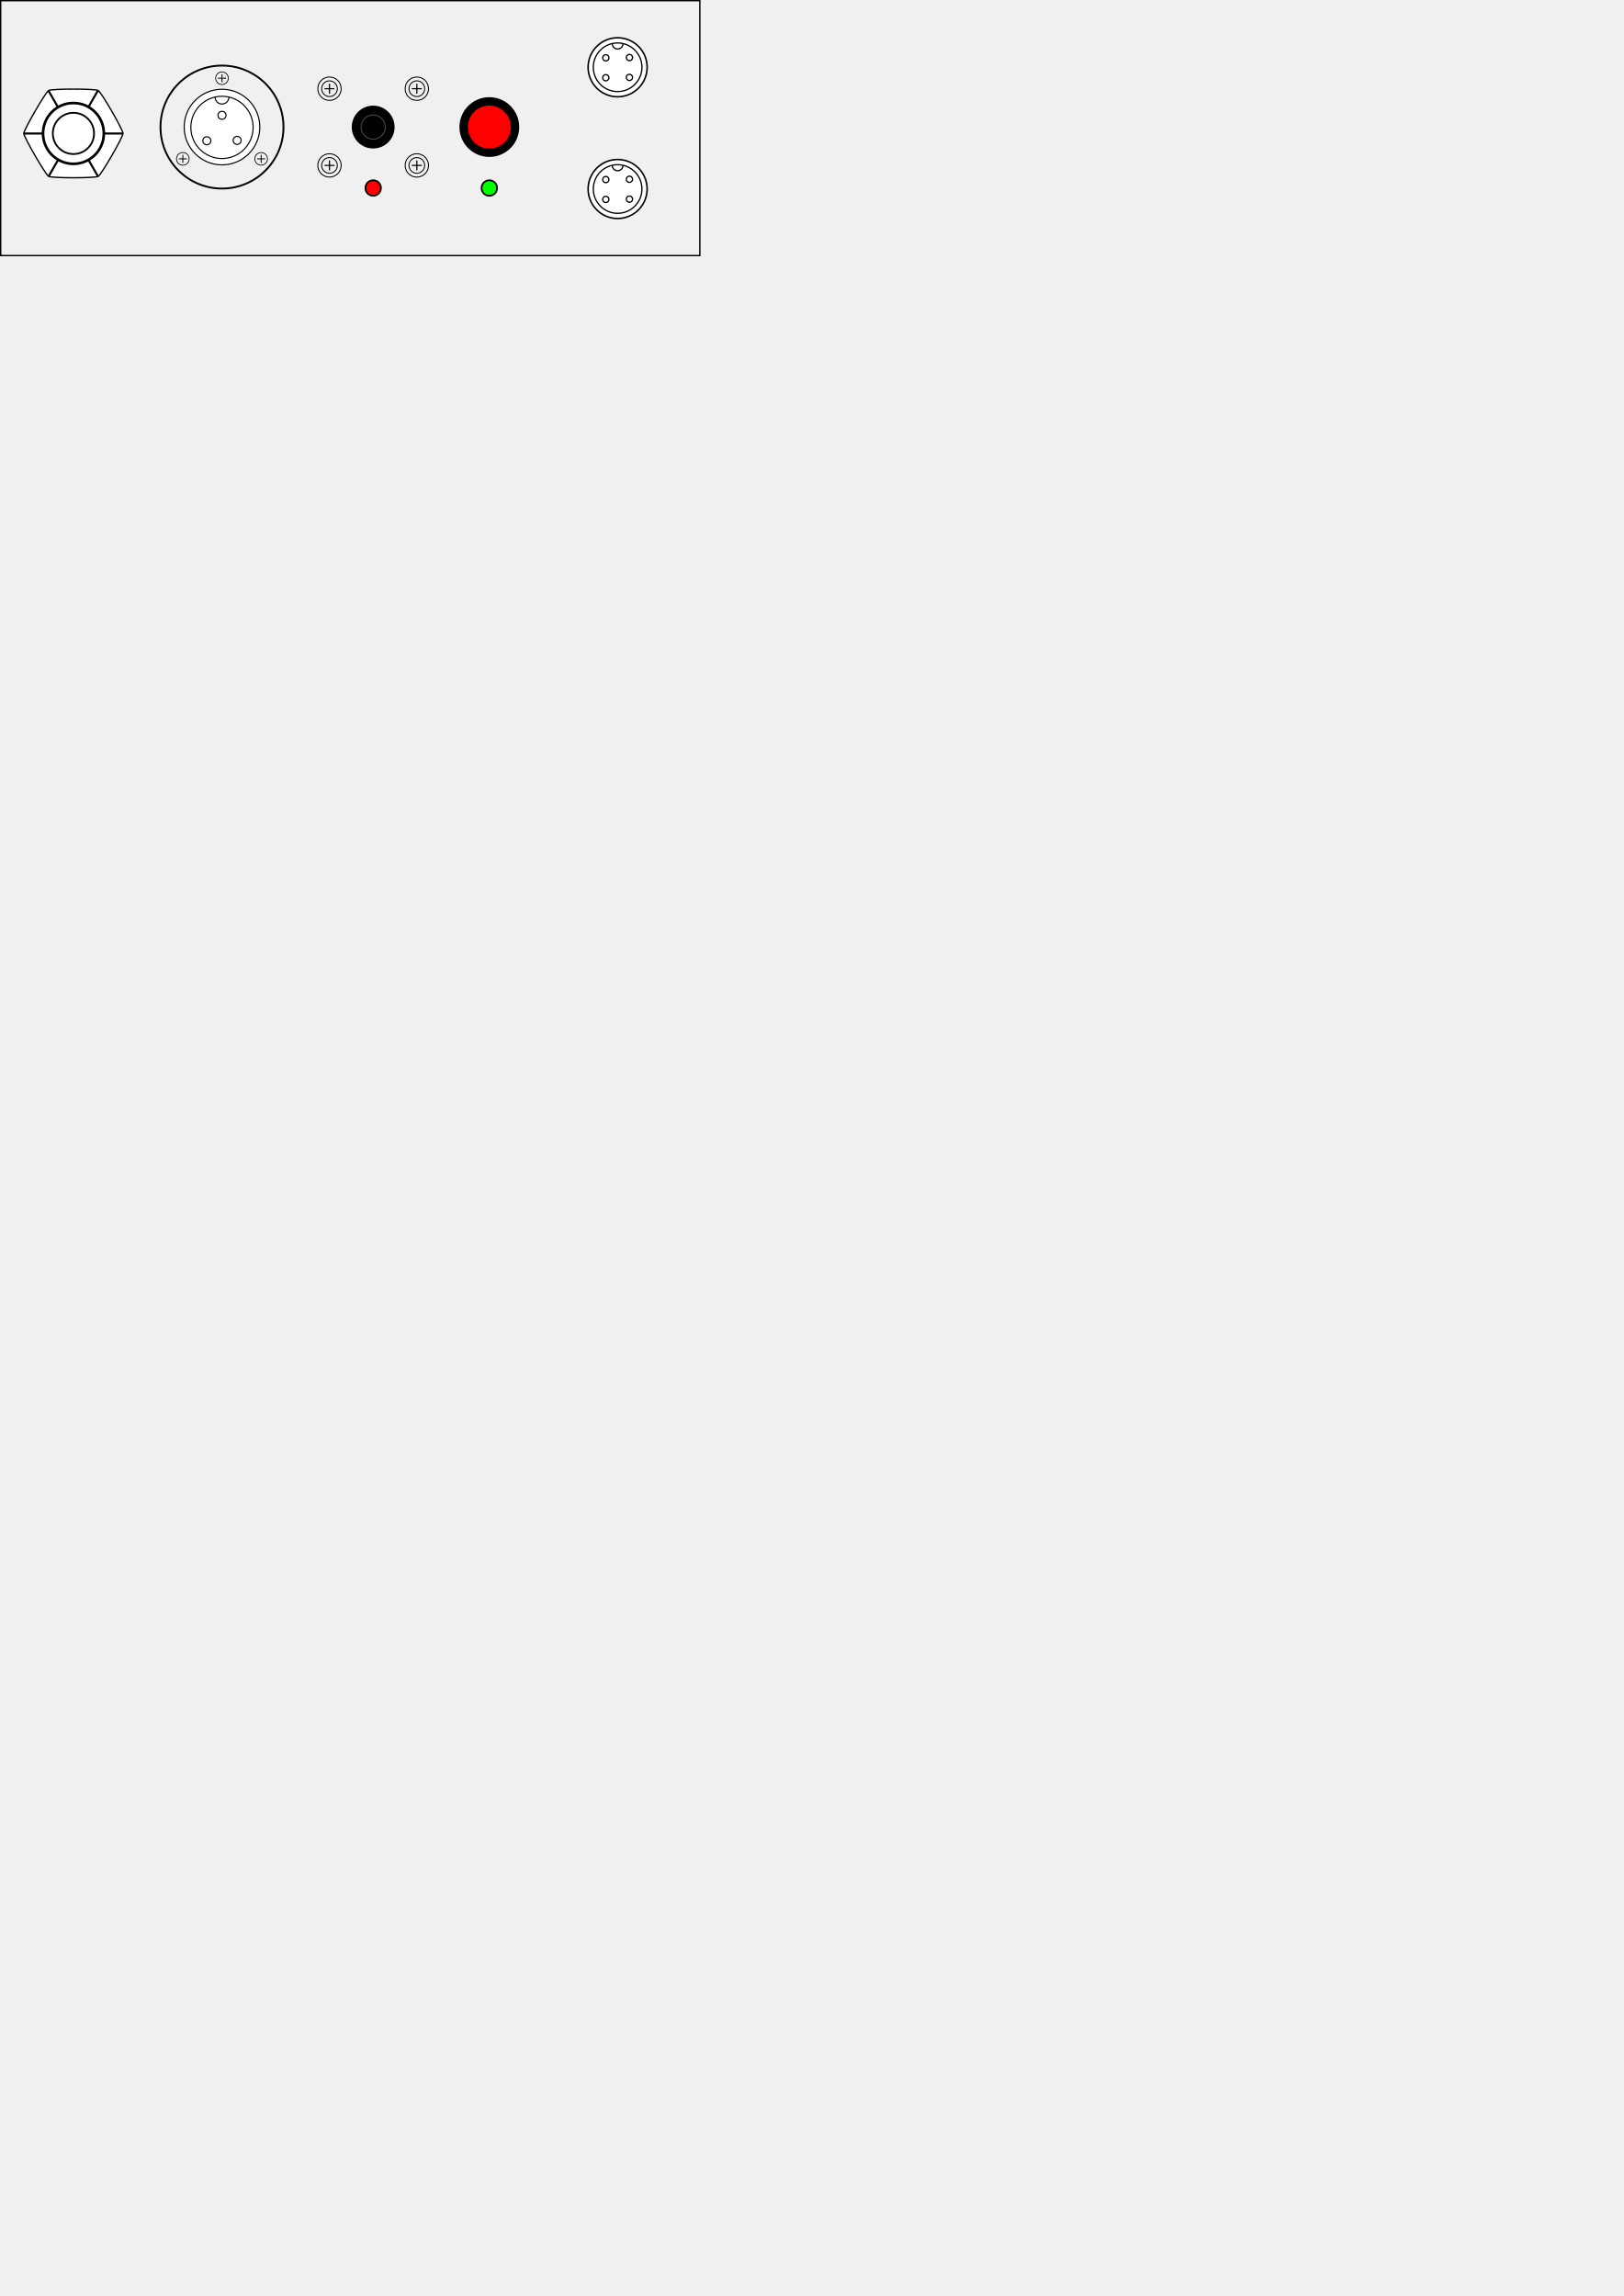
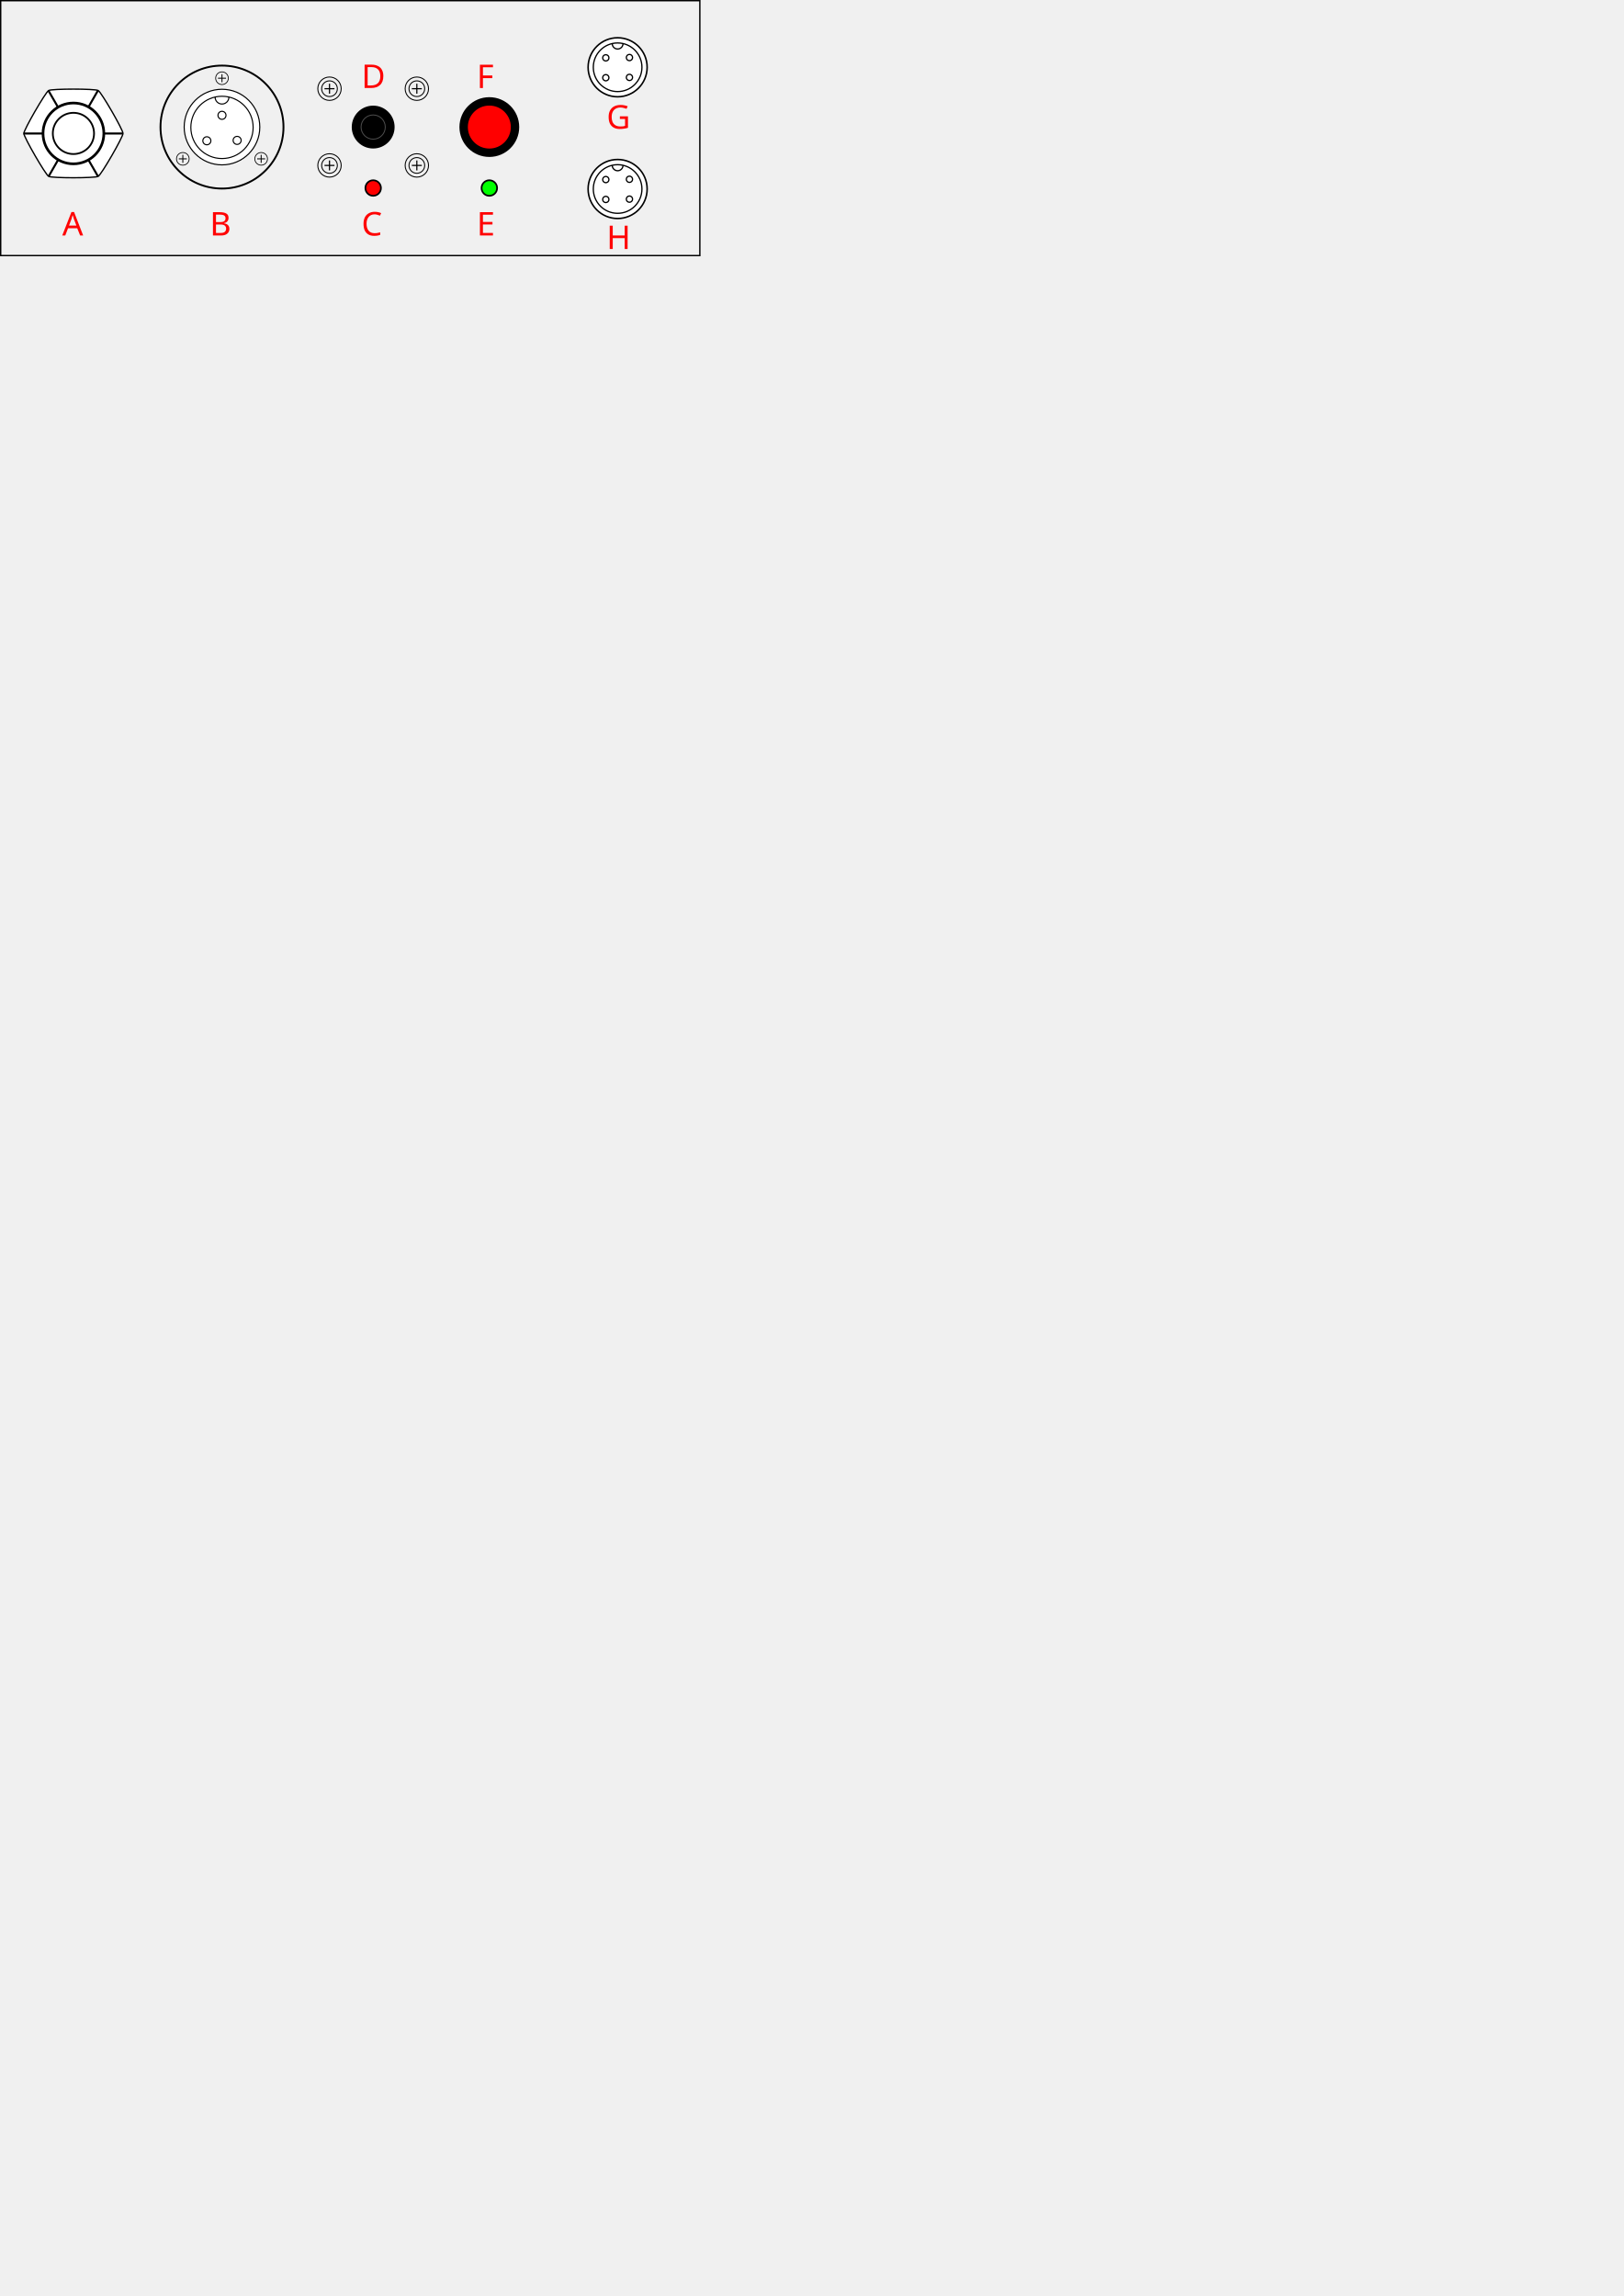
<svg xmlns="http://www.w3.org/2000/svg" width="210mm" height="297mm" viewBox="0 0 210 297" version="1.1" id="svg8">
  <defs id="defs2" />
  <g id="layer1">
    <rect style="fill:none;fill-rule:evenodd;stroke:#000000;stroke-width:0.176;stroke-miterlimit:4;stroke-dasharray:none" id="rect10" width="90.425" height="32.972" x="0.088" y="0.088" />
    <g id="g1696" transform="translate(1.5875)">
      <g id="g979-3" transform="matrix(1.328631,0,0,1.328631,-18.81748,-18.54207)">
        <circle style="fill:#ffffff;stroke:#000000;stroke-width:0.15;stroke-miterlimit:4;stroke-dasharray:none" id="path62-8" cx="73.09" cy="20.505" r="2.873" />
        <circle style="fill:#ffffff;stroke:#000000;stroke-width:0.124;stroke-miterlimit:4;stroke-dasharray:none" id="path62-9-9" cx="73.09" cy="20.505" r="2.367" />
        <path style="fill:none;stroke:#000000;stroke-width:0.124;stroke-miterlimit:4;stroke-dasharray:none" id="path919-4" d="m 73.616,18.204 a 0.526,0.526 0 0 1 -0.263,0.455 0.526,0.526 0 0 1 -0.526,0 0.526,0.526 0 0 1 -0.263,-0.455" />
        <g id="g968-9" transform="translate(0.1317978,-0.2869537)">
          <circle style="fill:none;stroke:#000000;stroke-width:0.124;stroke-miterlimit:4;stroke-dasharray:none" id="path927-4" cx="71.808" cy="19.874" r="0.305" />
          <circle style="fill:none;stroke:#000000;stroke-width:0.124;stroke-miterlimit:4;stroke-dasharray:none" id="path927-5-9" cx="74.109" cy="19.845" r="0.305" />
        </g>
        <g id="g964-4" transform="translate(0.03365326,0.04176085)">
          <circle style="fill:none;stroke:#000000;stroke-width:0.124;stroke-miterlimit:4;stroke-dasharray:none" id="path927-6-6" cx="71.906" cy="21.48" r="0.305" />
          <circle style="fill:none;stroke:#000000;stroke-width:0.124;stroke-miterlimit:4;stroke-dasharray:none" id="path927-5-3-8" cx="74.207" cy="21.45" r="0.305" />
        </g>
      </g>
      <g id="g979-3-1" transform="matrix(1.328631,0,0,1.328631,-18.81748,-2.79612)">
        <circle style="fill:#ffffff;stroke:#000000;stroke-width:0.15;stroke-miterlimit:4;stroke-dasharray:none" id="path62-8-9" cx="73.09" cy="20.505" r="2.873" />
        <circle style="fill:#ffffff;stroke:#000000;stroke-width:0.124;stroke-miterlimit:4;stroke-dasharray:none" id="path62-9-9-4" cx="73.09" cy="20.505" r="2.367" />
        <path style="fill:none;stroke:#000000;stroke-width:0.124;stroke-miterlimit:4;stroke-dasharray:none" id="path919-4-0" d="m 73.616,18.204 a 0.526,0.526 0 0 1 -0.263,0.455 0.526,0.526 0 0 1 -0.526,0 0.526,0.526 0 0 1 -0.263,-0.455" />
        <g id="g968-9-4" transform="translate(0.1317978,-0.2869537)">
          <circle style="fill:none;stroke:#000000;stroke-width:0.124;stroke-miterlimit:4;stroke-dasharray:none" id="path927-4-4" cx="71.808" cy="19.874" r="0.305" />
          <circle style="fill:none;stroke:#000000;stroke-width:0.124;stroke-miterlimit:4;stroke-dasharray:none" id="path927-5-9-1" cx="74.109" cy="19.845" r="0.305" />
        </g>
        <g id="g964-4-2" transform="translate(0.03365326,0.04176085)">
          <circle style="fill:none;stroke:#000000;stroke-width:0.124;stroke-miterlimit:4;stroke-dasharray:none" id="path927-6-6-4" cx="71.906" cy="21.48" r="0.305" />
          <circle style="fill:none;stroke:#000000;stroke-width:0.124;stroke-miterlimit:4;stroke-dasharray:none" id="path927-5-3-8-7" cx="74.207" cy="21.45" r="0.305" />
        </g>
      </g>
    </g>
    <g id="g31" transform="translate(-7.559507,-174.7958)">
      <circle style="fill:#000000;stroke:#000000;stroke-width:0.265" id="path12" cx="70.847" cy="191.232" r="3.733" />
      <circle style="fill:#ff0000;stroke:#ff0000;stroke-width:0.19" id="path12-9" cx="70.847" cy="191.232" r="2.683" />
    </g>
    <circle style="opacity:0.999;fill:#ff0000;stroke:#000000;stroke-width:0.22;stroke-miterlimit:4;stroke-dasharray:none" id="path35-6" cx="48.264" cy="24.322" r="1.004" />
    <circle style="fill:#000000;stroke:#000000;stroke-width:0.343" id="path52" cx="48.264" cy="16.437" r="2.6" />
    <g id="g1201" transform="translate(0.457436,2.740845)">
      <g id="g1162" transform="translate(3.274052,2.071339)">
        <circle style="fill:none;stroke:#000000;stroke-width:0.124;stroke-miterlimit:4;stroke-dasharray:none" id="path1111" cx="38.884" cy="6.662" r="1.016" />
        <circle style="fill:none;stroke:#000000;stroke-width:0.124;stroke-miterlimit:4;stroke-dasharray:none" id="path1113" cx="38.884" cy="6.662" r="1.512" />
        <path style="fill:none;stroke:#000000;stroke-width:0.15;stroke-linecap:butt;stroke-linejoin:miter;stroke-miterlimit:4;stroke-dasharray:none;stroke-opacity:1" d="M 38.884,6.018 V 7.306" id="path1115" />
        <path style="fill:none;stroke:#000000;stroke-width:0.15;stroke-linecap:butt;stroke-linejoin:miter;stroke-miterlimit:4;stroke-dasharray:none;stroke-opacity:1" d="m 38.241,6.662 h 1.287" id="path1156" />
      </g>
      <g id="g1162-4" transform="translate(14.5696,2.071339)">
        <circle style="fill:none;stroke:#000000;stroke-width:0.124;stroke-miterlimit:4;stroke-dasharray:none" id="path1111-4" cx="38.884" cy="6.662" r="1.016" />
        <circle style="fill:none;stroke:#000000;stroke-width:0.124;stroke-miterlimit:4;stroke-dasharray:none" id="path1113-5" cx="38.884" cy="6.662" r="1.512" />
        <path style="fill:none;stroke:#000000;stroke-width:0.15;stroke-linecap:butt;stroke-linejoin:miter;stroke-miterlimit:4;stroke-dasharray:none;stroke-opacity:1" d="M 38.884,6.018 V 7.306" id="path1115-3" />
        <path style="fill:none;stroke:#000000;stroke-width:0.15;stroke-linecap:butt;stroke-linejoin:miter;stroke-miterlimit:4;stroke-dasharray:none;stroke-opacity:1" d="m 38.241,6.662 h 1.287" id="path1156-5" />
      </g>
    </g>
    <g id="g1162-7" transform="translate(3.731488,14.73718)">
      <circle style="fill:none;stroke:#000000;stroke-width:0.124;stroke-miterlimit:4;stroke-dasharray:none" id="path1111-44" cx="38.884" cy="6.662" r="1.016" />
      <circle style="fill:none;stroke:#000000;stroke-width:0.124;stroke-miterlimit:4;stroke-dasharray:none" id="path1113-9" cx="38.884" cy="6.662" r="1.512" />
      <path style="fill:none;stroke:#000000;stroke-width:0.15;stroke-linecap:butt;stroke-linejoin:miter;stroke-miterlimit:4;stroke-dasharray:none;stroke-opacity:1" d="M 38.884,6.018 V 7.306" id="path1115-2" />
      <path style="fill:none;stroke:#000000;stroke-width:0.15;stroke-linecap:butt;stroke-linejoin:miter;stroke-miterlimit:4;stroke-dasharray:none;stroke-opacity:1" d="m 38.241,6.662 h 1.287" id="path1156-6" />
    </g>
    <g id="g1162-4-0" transform="translate(15.02704,14.73718)">
      <circle style="fill:none;stroke:#000000;stroke-width:0.124;stroke-miterlimit:4;stroke-dasharray:none" id="path1111-4-9" cx="38.884" cy="6.662" r="1.016" />
      <circle style="fill:none;stroke:#000000;stroke-width:0.124;stroke-miterlimit:4;stroke-dasharray:none" id="path1113-5-3" cx="38.884" cy="6.662" r="1.512" />
      <path style="fill:none;stroke:#000000;stroke-width:0.15;stroke-linecap:butt;stroke-linejoin:miter;stroke-miterlimit:4;stroke-dasharray:none;stroke-opacity:1" d="M 38.884,6.018 V 7.306" id="path1115-3-6" />
      <path style="fill:none;stroke:#000000;stroke-width:0.15;stroke-linecap:butt;stroke-linejoin:miter;stroke-miterlimit:4;stroke-dasharray:none;stroke-opacity:1" d="m 38.241,6.662 h 1.287" id="path1156-5-6" />
    </g>
    <circle style="fill:#000000;stroke:#4d4d4d;stroke-width:0.119;stroke-miterlimit:4;stroke-dasharray:none" id="path1273" cx="48.264" cy="16.437" r="1.566" />
    <circle style="fill:#ffffff;stroke:#000000;stroke-width:0.142;stroke-miterlimit:4;stroke-dasharray:none" id="path62-8-2" cx="28.711" cy="16.437" r="4.89" />
    <circle style="fill:#ffffff;stroke:#000000;stroke-width:0.142;stroke-miterlimit:4;stroke-dasharray:none" id="path62-9-9-1" cx="28.711" cy="16.48" r="4.028" />
    <path style="fill:none;stroke:#000000;stroke-width:0.142;stroke-miterlimit:4;stroke-dasharray:none" id="path919-4-9" d="m 29.606,12.564 a 0.895,0.895 0 0 1 -0.447,0.775 0.895,0.895 0 0 1 -0.895,0 0.895,0.895 0 0 1 -0.447,-0.775" />
    <circle style="fill:none;stroke:#000000;stroke-width:0.142;stroke-miterlimit:4;stroke-dasharray:none" id="path927-4-6" cx="28.711" cy="14.917" r="0.519" />
    <g id="g964-4-8" transform="matrix(1.702008,0,0,1.702008,-95.63154,-18.34875)" style="stroke-width:0.083;stroke-miterlimit:4;stroke-dasharray:none">
      <circle style="fill:none;stroke:#000000;stroke-width:0.083;stroke-miterlimit:4;stroke-dasharray:none" id="path927-6-6-5" cx="71.906" cy="21.48" r="0.305" />
      <circle style="fill:none;stroke:#000000;stroke-width:0.083;stroke-miterlimit:4;stroke-dasharray:none" id="path927-5-3-8-3" cx="74.207" cy="21.45" r="0.305" />
    </g>
    <circle style="fill:none;stroke:#000000;stroke-width:0.239;stroke-miterlimit:4;stroke-dasharray:none" id="path1467" cx="28.711" cy="16.437" r="7.953" />
    <g id="g1599" transform="matrix(0.8064305,0,0,0.8064305,8.39705,5.99921)">
      <g id="g1513" transform="translate(14.90028,-2.645833)">
        <circle style="fill:none;stroke:#000000;stroke-width:0.124;stroke-miterlimit:4;stroke-dasharray:none" id="path1111-44-7" cx="10.29" cy="7.751" r="1.016" />
        <path style="fill:none;stroke:#000000;stroke-width:0.15;stroke-linecap:butt;stroke-linejoin:miter;stroke-miterlimit:4;stroke-dasharray:none;stroke-opacity:1" d="M 10.29,7.107 V 8.395" id="path1115-2-2" />
        <path style="fill:none;stroke:#000000;stroke-width:0.15;stroke-linecap:butt;stroke-linejoin:miter;stroke-miterlimit:4;stroke-dasharray:none;stroke-opacity:1" d="m 9.646,7.751 h 1.287" id="path1156-6-1" />
      </g>
      <g id="g1513-0" transform="translate(21.18111,10.28988)">
        <circle style="fill:none;stroke:#000000;stroke-width:0.124;stroke-miterlimit:4;stroke-dasharray:none" id="path1111-44-7-7" cx="10.29" cy="7.751" r="1.016" />
        <path style="fill:none;stroke:#000000;stroke-width:0.15;stroke-linecap:butt;stroke-linejoin:miter;stroke-miterlimit:4;stroke-dasharray:none;stroke-opacity:1" d="M 10.29,7.107 V 8.395" id="path1115-2-2-7" />
        <path style="fill:none;stroke:#000000;stroke-width:0.15;stroke-linecap:butt;stroke-linejoin:miter;stroke-miterlimit:4;stroke-dasharray:none;stroke-opacity:1" d="m 9.646,7.751 h 1.287" id="path1156-6-1-0" />
      </g>
      <g id="g1513-2" transform="translate(8.619441,10.28988)">
        <circle style="fill:none;stroke:#000000;stroke-width:0.124;stroke-miterlimit:4;stroke-dasharray:none" id="path1111-44-7-9" cx="10.29" cy="7.751" r="1.016" />
        <path style="fill:none;stroke:#000000;stroke-width:0.15;stroke-linecap:butt;stroke-linejoin:miter;stroke-miterlimit:4;stroke-dasharray:none;stroke-opacity:1" d="M 10.29,7.107 V 8.395" id="path1115-2-2-3" />
        <path style="fill:none;stroke:#000000;stroke-width:0.15;stroke-linecap:butt;stroke-linejoin:miter;stroke-miterlimit:4;stroke-dasharray:none;stroke-opacity:1" d="m 9.646,7.751 h 1.287" id="path1156-6-1-6" />
      </g>
    </g>
    <path style="fill:#ffffff;stroke:#000000;stroke-width:0.172;stroke-miterlimit:4;stroke-dasharray:none" id="path2035" d="M 6.29,22.813 C 5.874,22.573 3.084,17.741 3.084,17.26 c 0,-0.481 2.79,-5.313 3.206,-5.553 0.416,-0.24 5.996,-0.24 6.412,0 0.416,0.24 3.206,5.072 3.206,5.553 0,0.481 -2.79,5.313 -3.206,5.553 -0.416,0.24 -5.996,0.24 -6.412,0 z" />
    <path style="fill:none;stroke:#000000;stroke-width:0.265px;stroke-linecap:butt;stroke-linejoin:miter;stroke-opacity:1" d="M 6.26,11.717 12.662,22.797" id="path2054" />
    <path style="fill:none;stroke:#000000;stroke-width:0.265px;stroke-linecap:butt;stroke-linejoin:miter;stroke-opacity:1" d="M 6.29,22.813 12.662,11.717" id="path2056" />
    <path style="fill:none;stroke:#000000;stroke-width:0.265px;stroke-linecap:butt;stroke-linejoin:miter;stroke-opacity:1" d="M 3.047,17.269 H 15.875" id="path2058" />
    <circle style="fill:#ffffff;stroke:#000000;stroke-width:0.341;stroke-miterlimit:4;stroke-dasharray:none" id="path2037-0" cx="9.497" cy="17.26" r="3.934" />
-     <circle style="fill:#ffffff;stroke:#000000;stroke-width:0.231;stroke-miterlimit:4;stroke-dasharray:none" id="path2037" cx="9.497" cy="17.26" r="2.666" />
+     <circle style="fill:#ffffff;stroke:#000000;stroke-width:0.231;stroke-miterlimit:4;stroke-dasharray:none;opacity:0.987" id="path2037" cx="9.497" cy="17.26" r="2.666" />
    <circle style="opacity:0.999;fill:#00ff00;stroke:#000000;stroke-width:0.22;stroke-miterlimit:4;stroke-dasharray:none" id="path35-6-3" cx="63.287" cy="24.322" r="1.004" />
+     <text xml:space="preserve" style="font-style:normal;font-weight:normal;font-size:4.233px;line-height:1.25;font-family:sans-serif;opacity:0.987;fill:#000000;fill-opacity:1;stroke:none;stroke-width:0.265" x="8.05" y="30.458" id="text2086">
+       <tspan id="tspan2084" x="8.05" y="30.458" style="font-size:4.233px;fill:#ff0000;stroke-width:0.265">A</tspan>
+     </text>
+     <text xml:space="preserve" style="font-style:normal;font-weight:normal;font-size:4.233px;line-height:1.25;font-family:sans-serif;opacity:0.987;fill:#000000;fill-opacity:1;stroke:none;stroke-width:0.265" x="27.137" y="30.458" id="text2086-3">
+       <tspan id="tspan2084-0" x="27.137" y="30.458" style="font-size:4.233px;fill:#ff0000;stroke-width:0.265">B</tspan>
+     </text>
+     <text xml:space="preserve" style="font-style:normal;font-weight:normal;font-size:4.233px;line-height:1.25;font-family:sans-serif;opacity:0.987;fill:#000000;fill-opacity:1;stroke:none;stroke-width:0.265" x="46.749" y="30.458" id="text2086-3-7">
+       <tspan id="tspan2084-0-2" x="46.749" y="30.458" style="font-size:4.233px;fill:#ff0000;stroke-width:0.265">C</tspan>
+     </text>
+     <text xml:space="preserve" style="font-style:normal;font-weight:normal;font-size:4.233px;line-height:1.25;font-family:sans-serif;opacity:0.987;fill:#000000;fill-opacity:1;stroke:none;stroke-width:0.265" x="46.749" y="11.385" id="text2086-3-7-1">
+       <tspan id="tspan2084-0-2-5" x="46.749" y="11.385" style="font-size:4.233px;fill:#ff0000;stroke-width:0.265">D</tspan>
+     </text>
+     <g id="g2170" transform="translate(-0.7904578,-8.251966)">
+       <text xml:space="preserve" style="font-style:normal;font-weight:normal;font-size:4.233px;line-height:1.25;font-family:sans-serif;opacity:0.987;fill:#000000;fill-opacity:1;stroke:none;stroke-width:0.265" x="62.452" y="38.71" id="text2086-3-7-8">
+         <tspan id="tspan2084-0-2-7" x="62.452" y="38.71" style="font-size:4.233px;fill:#ff0000;stroke-width:0.265">E</tspan>
+       </text>
+       <text xml:space="preserve" style="font-style:normal;font-weight:normal;font-size:4.233px;line-height:1.25;font-family:sans-serif;opacity:0.987;fill:#000000;fill-opacity:1;stroke:none;stroke-width:0.265" x="62.452" y="19.637" id="text2086-3-7-1-8">
+         <tspan id="tspan2084-0-2-5-3" x="62.452" y="19.637" style="font-size:4.233px;fill:#ff0000;stroke-width:0.265">F</tspan>
+       </text>
+       <text xml:space="preserve" style="font-style:normal;font-weight:normal;font-size:4.233px;line-height:1.25;font-family:sans-serif;opacity:0.987;fill:#000000;fill-opacity:1;stroke:none;stroke-width:0.265" x="79.243" y="24.892" id="text2086-3-7-8-8">
+         <tspan id="tspan2084-0-2-7-3" x="79.243" y="24.892" style="font-size:4.233px;fill:#ff0000;stroke-width:0.265">G</tspan>
+       </text>
+       <text xml:space="preserve" style="font-style:normal;font-weight:normal;font-size:4.233px;line-height:1.25;font-family:sans-serif;opacity:0.987;fill:#000000;fill-opacity:1;stroke:none;stroke-width:0.265" x="79.243" y="40.46" id="text2086-3-7-8-5">
+         <tspan id="tspan2084-0-2-7-5" x="79.243" y="40.46" style="font-size:4.233px;fill:#ff0000;stroke-width:0.265">H</tspan>
+       </text>
+     </g>
  </g>
</svg>
